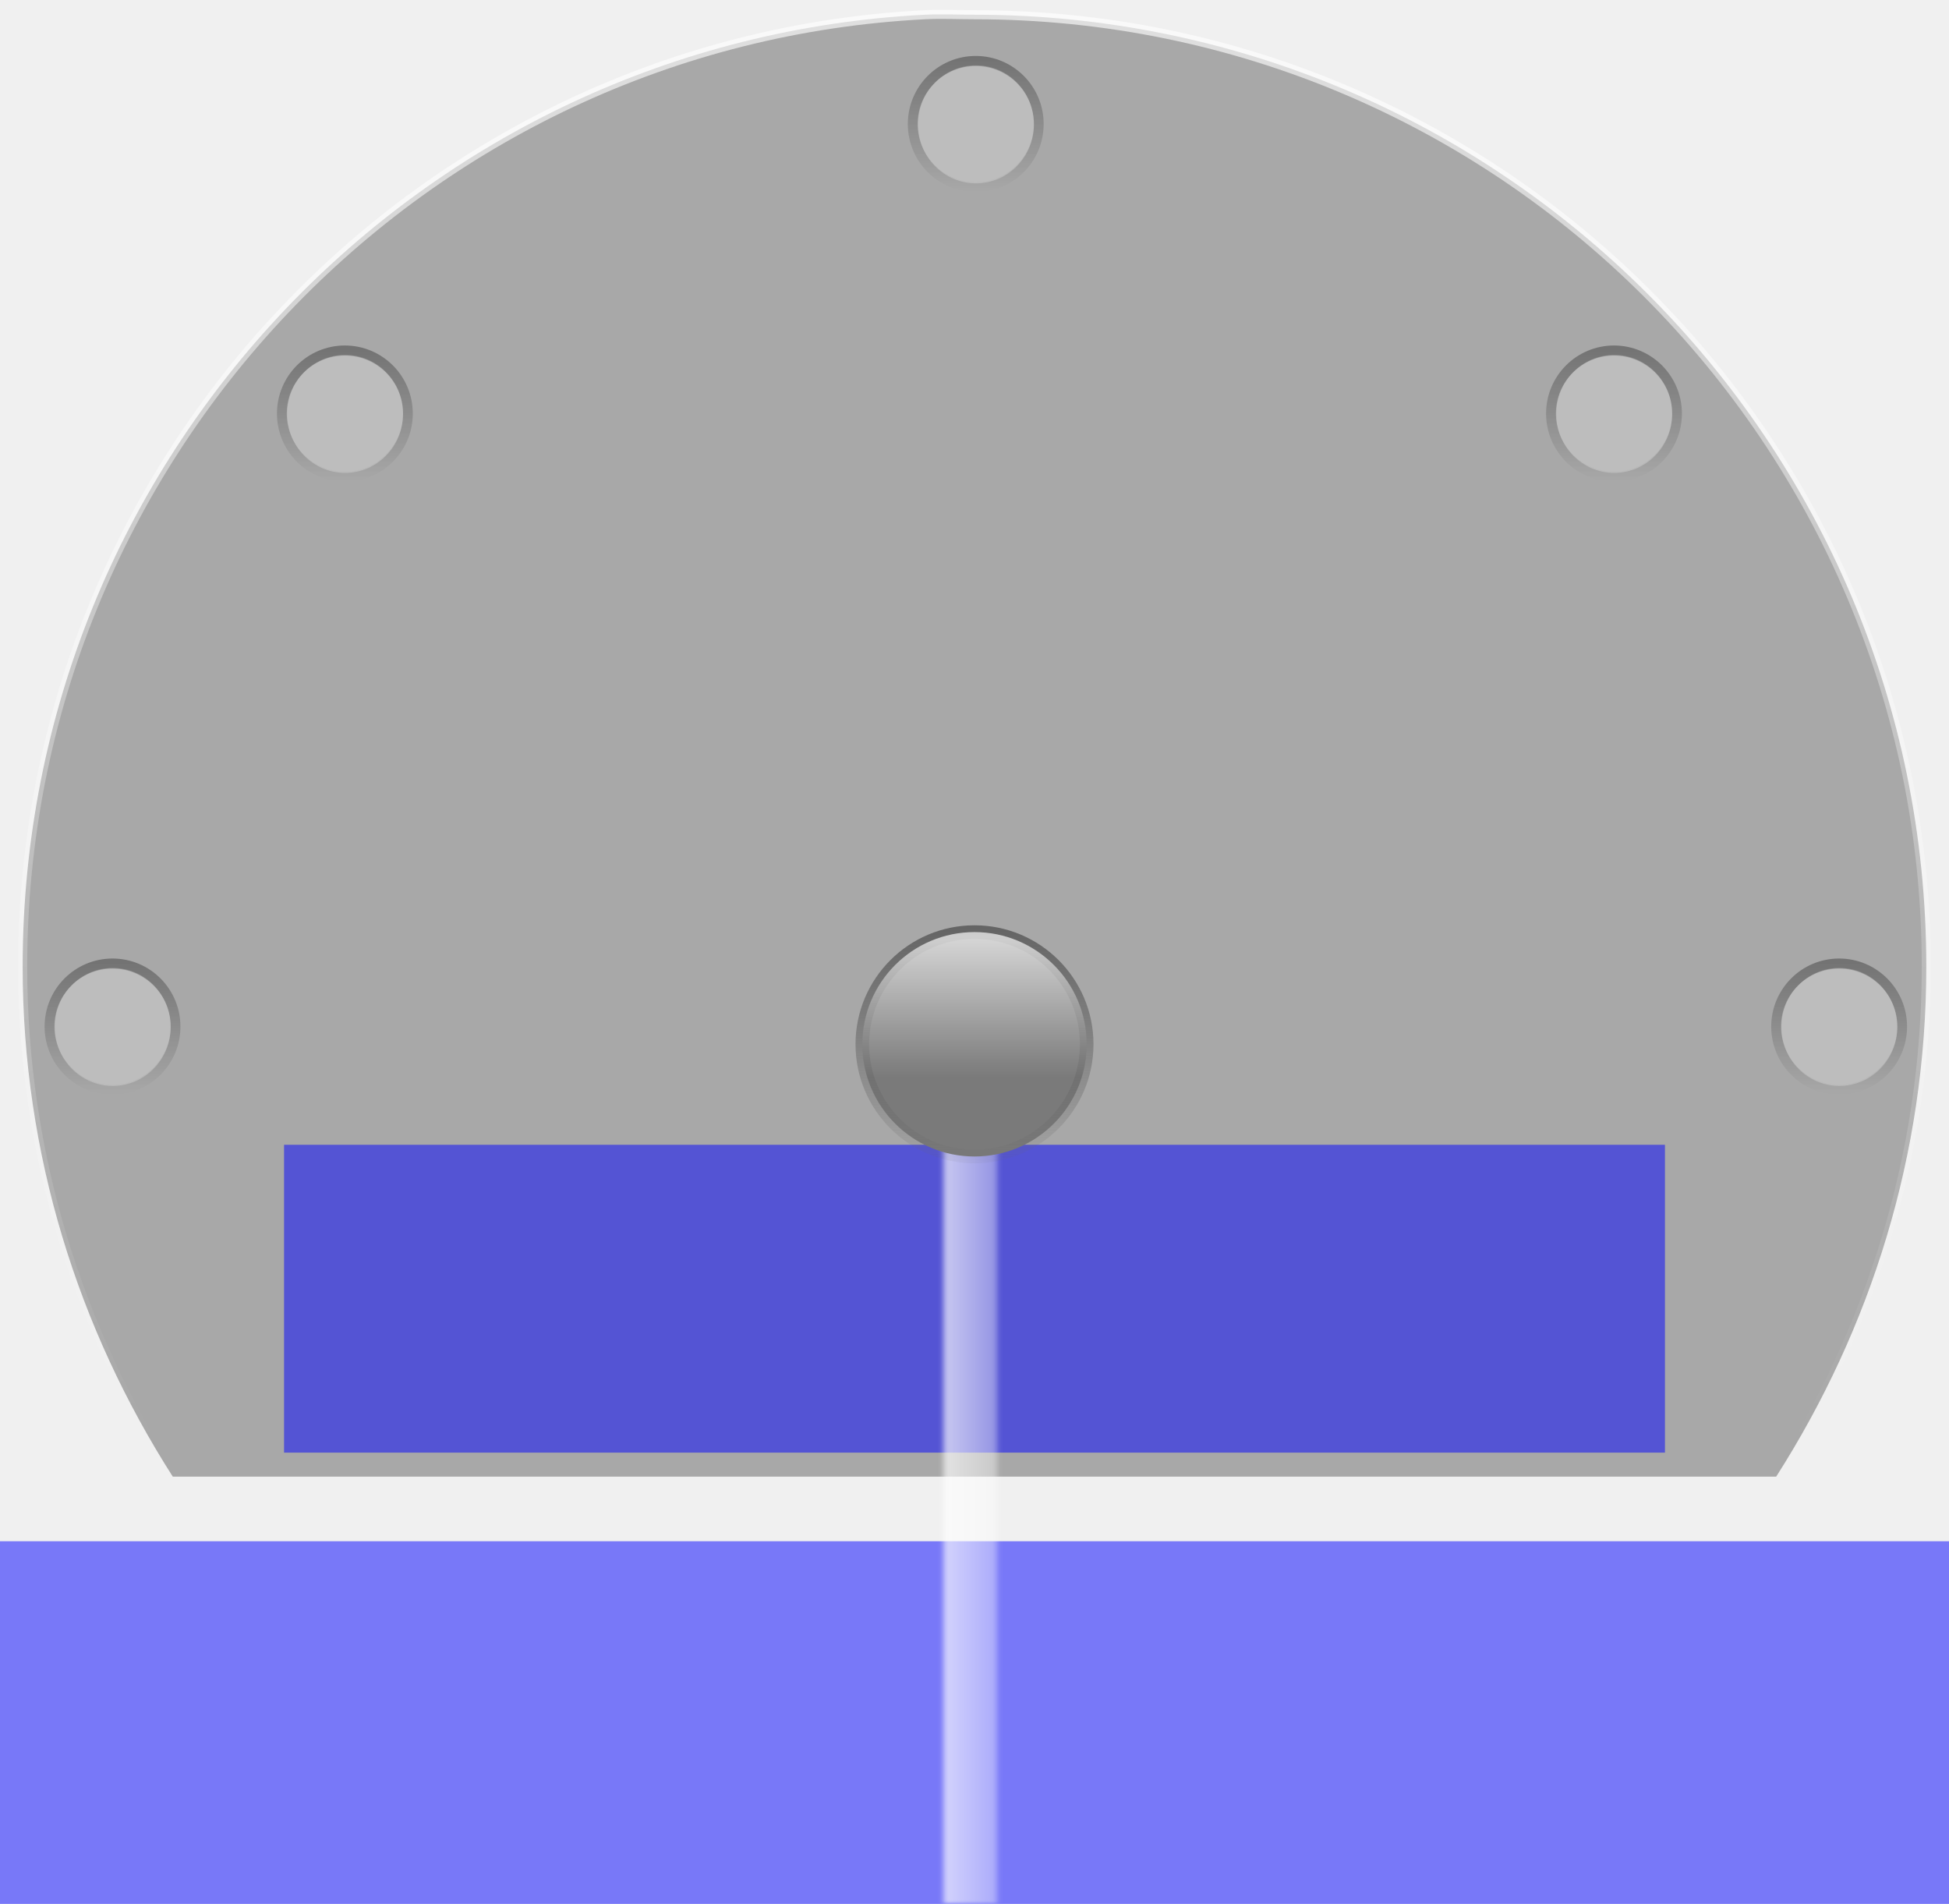
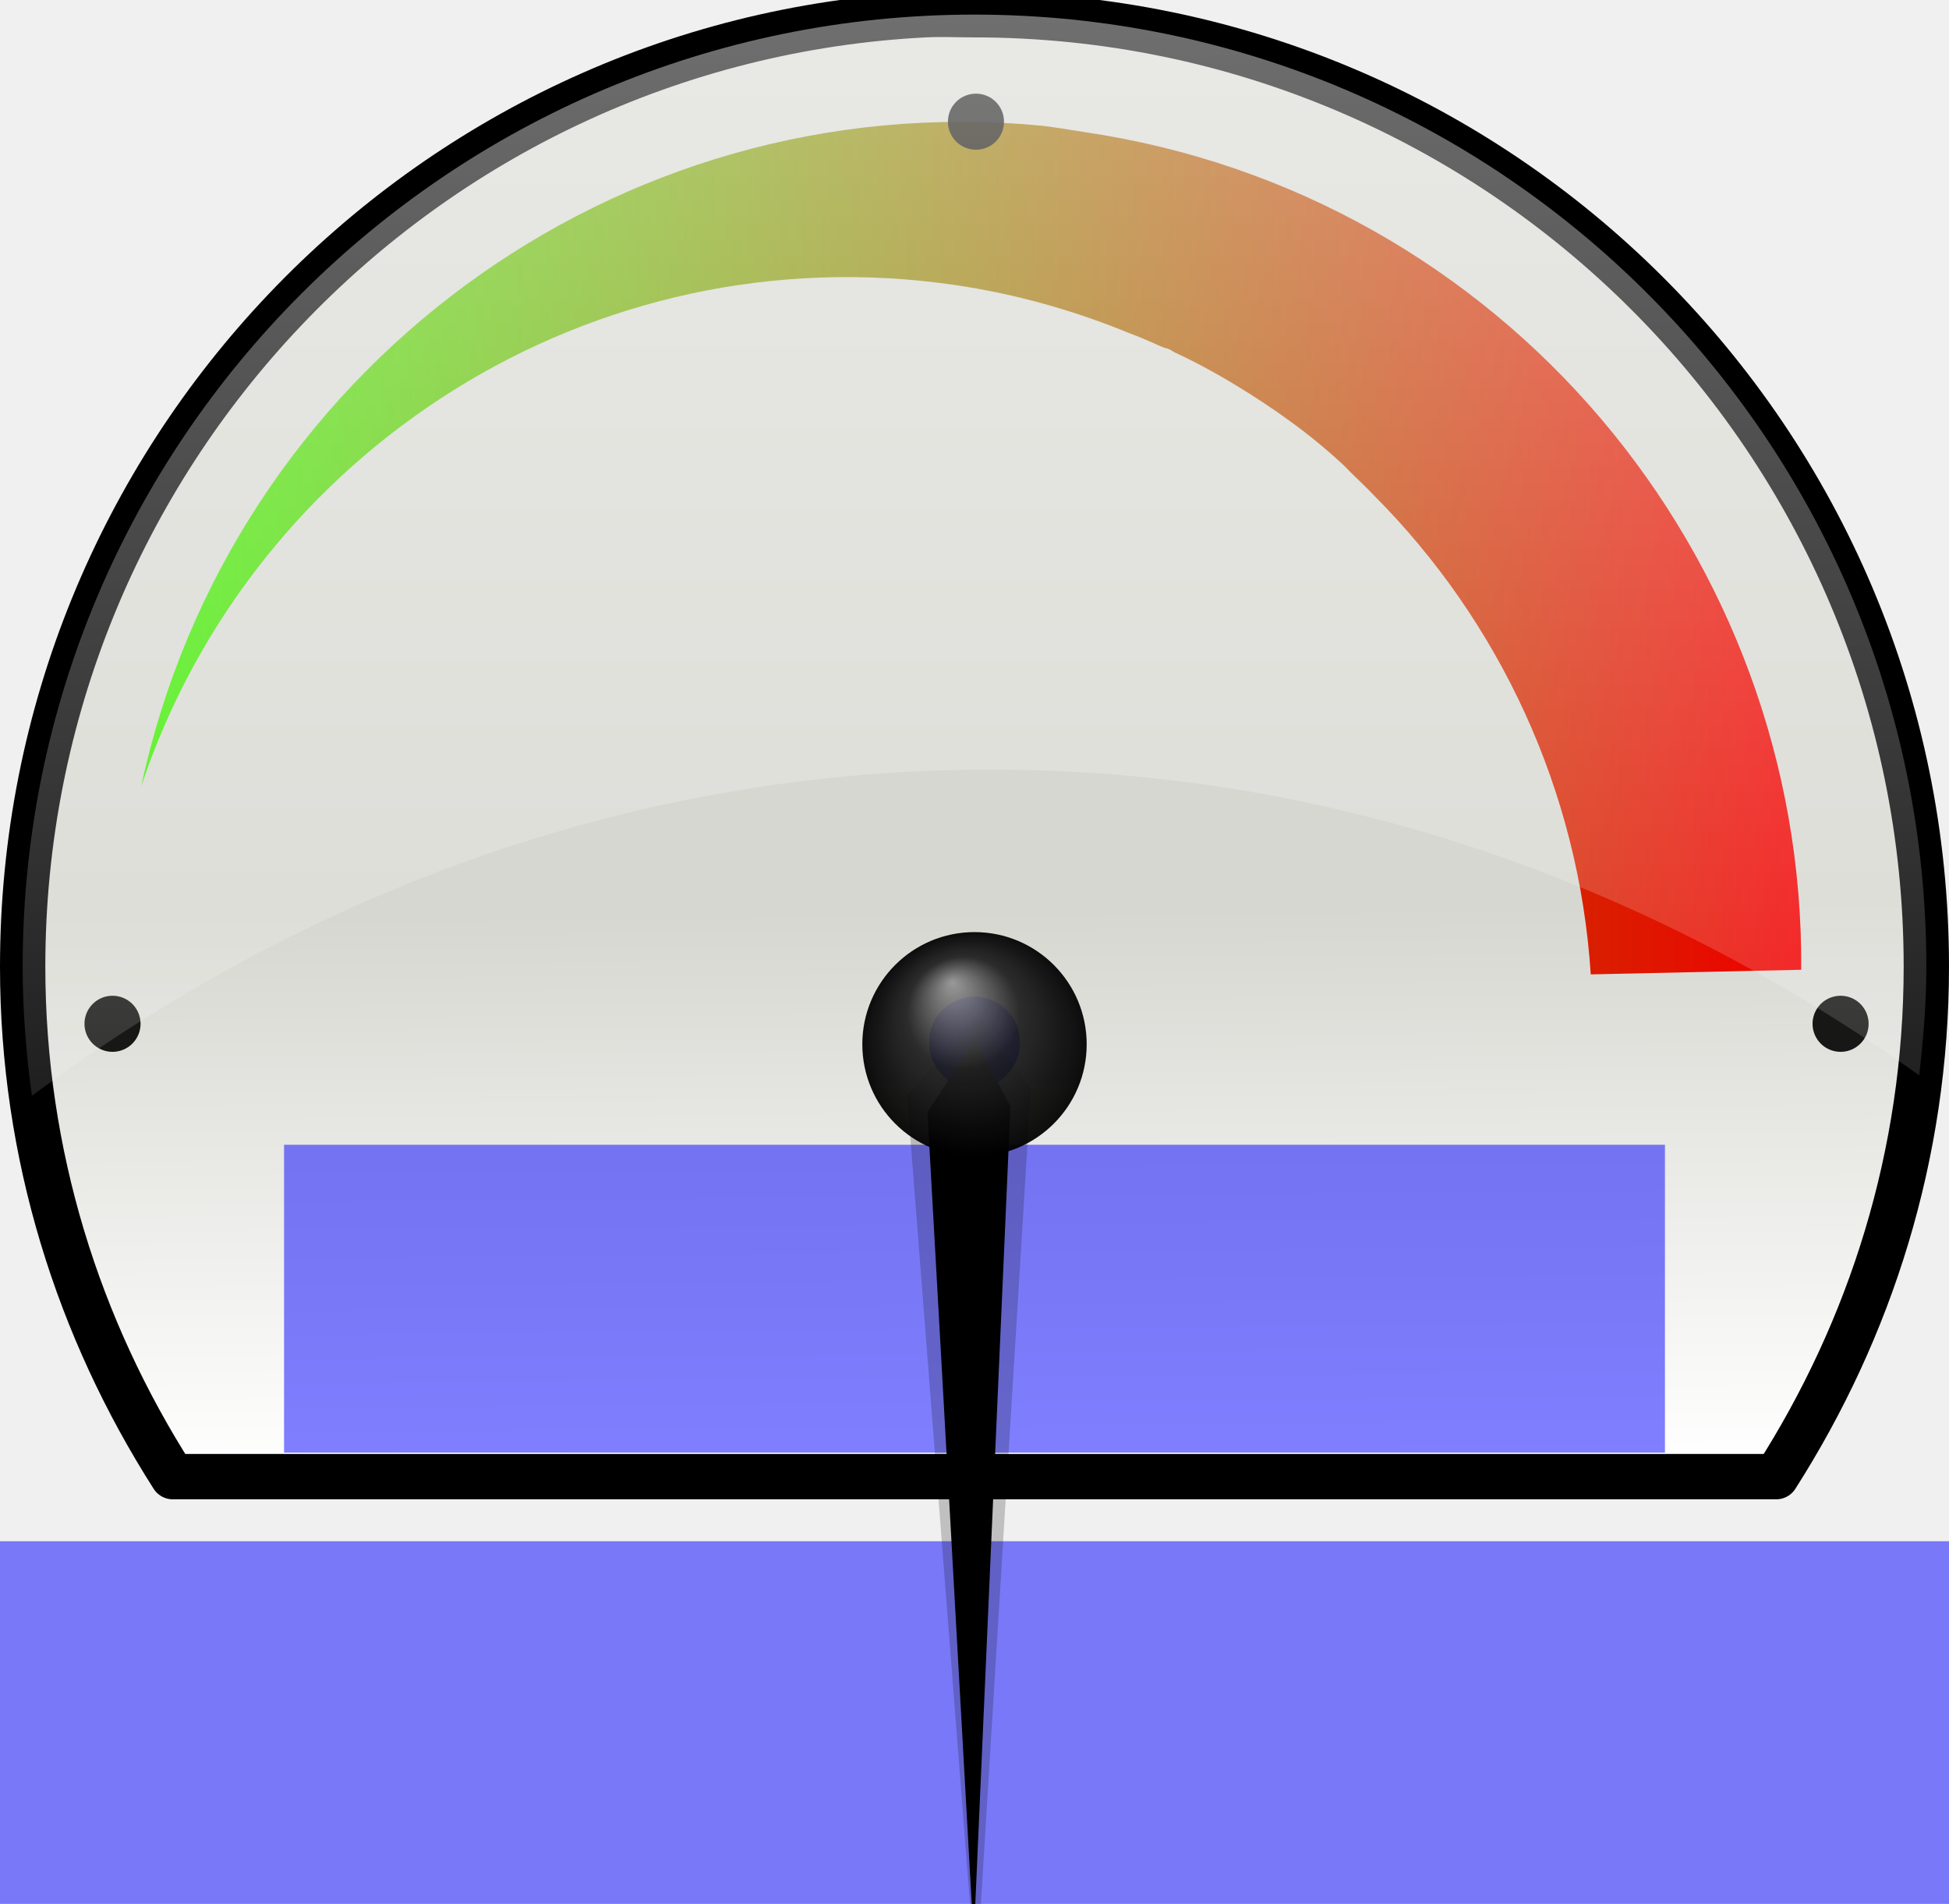
<svg xmlns="http://www.w3.org/2000/svg" xmlns:xlink="http://www.w3.org/1999/xlink" width="43" height="42" id="svg2318" version="1.0">
  <defs id="defs2320">
-     <linearGradient id="linearGradient3635">
-       <stop style="stop-color:#ffffff;stop-opacity:1;" offset="0" id="stop3637" />
-       <stop style="stop-color:#ffffff;stop-opacity:0;" offset="1" id="stop3639" />
-     </linearGradient>
-     <linearGradient id="linearGradient3625">
-       <stop style="stop-color:#656565;stop-opacity:1;" offset="0" id="stop3627" />
-       <stop style="stop-color:#656565;stop-opacity:0;" offset="1" id="stop3629" />
-     </linearGradient>
-     <linearGradient id="linearGradient3583">
-       <stop style="stop-color:#000000;stop-opacity:1;" offset="0" id="stop3585" />
-       <stop style="stop-color:#000000;stop-opacity:0;" offset="1" id="stop3587" />
-     </linearGradient>
-     <linearGradient id="linearGradient3573">
-       <stop style="stop-color:#ffffff;stop-opacity:1;" offset="0" id="stop3575" />
-       <stop style="stop-color:#ffffff;stop-opacity:0;" offset="1" id="stop3577" />
-     </linearGradient>
-     <linearGradient id="linearGradient3547">
-       <stop style="stop-color:#ffffff;stop-opacity:1;" offset="0" id="stop3549" />
-       <stop style="stop-color:#ffffff;stop-opacity:0;" offset="1" id="stop3551" />
-     </linearGradient>
-     <filter id="filter18981" width="1.268" y="-0.005" x="-0.134" height="1.01">
-       <feGaussianBlur stdDeviation="0.23" id="feGaussianBlur18983" />
-     </filter>
-     <linearGradient id="linearGradient14805">
-       <stop offset="0" style="stop-color:#ffffff;stop-opacity:1;" id="stop14807" />
-       <stop offset="1" style="stop-color:#ffffff;stop-opacity:0;" id="stop14809" />
-     </linearGradient>
-     <linearGradient id="linearGradient14811" gradientUnits="userSpaceOnUse" x1="304.473" y1="237.487" xlink:href="#linearGradient14805" x2="304.473" y2="75.828" />
-     <linearGradient id="linearGradient10908">
-       <stop offset="0" style="stop-color:#ffffff;stop-opacity:1;" id="stop10910" />
-       <stop offset="1" style="stop-color:#ffffff;stop-opacity:0;" id="stop10912" />
-     </linearGradient>
-     <linearGradient id="linearGradient10914" gradientUnits="userSpaceOnUse" x1="296.075" y1="179.433" xlink:href="#linearGradient10908" x2="309.446" y2="179.433" />
    <linearGradient id="linearGradient3155">
      <stop id="stop3157" offset="0" style="stop-color:#ffffff;stop-opacity:1;" />
      <stop id="stop3159" offset="1" style="stop-color:#d7d7d1;stop-opacity:1;" />
    </linearGradient>
    <linearGradient id="linearGradient3018">
      <stop style="stop-color:#3bf000;stop-opacity:1;" offset="0" id="stop3020" />
      <stop style="stop-color:#f00000;stop-opacity:1;" offset="1" id="stop3022" />
    </linearGradient>
    <linearGradient id="linearGradient2922">
      <stop style="stop-color:#ffffff;stop-opacity:1;" offset="0" id="stop2924" />
      <stop style="stop-color:#ffffff;stop-opacity:0;" offset="1" id="stop2926" />
    </linearGradient>
    <linearGradient id="linearGradient3026">
      <stop style="stop-color:#959595;stop-opacity:1;" offset="0" id="stop3028" />
      <stop id="stop3034" offset="0.5" style="stop-color:#222222;stop-opacity:1;" />
      <stop style="stop-color:#000000;stop-opacity:1;" offset="1" id="stop3030" />
    </linearGradient>
+     <radialGradient xlink:href="#linearGradient3026" id="radialGradient2434" gradientUnits="userSpaceOnUse" cx="1671.954" cy="715.072" fx="1671.454" fy="713.697" r="2.475" />
    <linearGradient xlink:href="#linearGradient2922" id="linearGradient4133" gradientUnits="userSpaceOnUse" gradientTransform="matrix(0.7241379,0,0,0.7241379,-1218.224,-474.6221)" x1="1713.279" y1="638.752" x2="1713.279" y2="701.563" />
    <linearGradient xlink:href="#linearGradient3018" id="linearGradient4136" gradientUnits="userSpaceOnUse" gradientTransform="translate(-1663.5,-800.5496)" x1="1666.614" y1="812.641" x2="1703.239" y2="812.641" />
    <linearGradient xlink:href="#linearGradient3155" id="linearGradient4139" gradientUnits="userSpaceOnUse" gradientTransform="matrix(0.7241379,0,0,0.7241379,-1218.224,-474.6221)" x1="1708.088" y1="700.21" x2="1707.936" y2="683.183" />
-     <linearGradient xlink:href="#linearGradient3547" id="linearGradient3553" x1="-40.5" y1="-0.183" x2="-40.5" y2="48.322" gradientUnits="userSpaceOnUse" />
-     <linearGradient xlink:href="#linearGradient3573" id="linearGradient3579" x1="-40.5" y1="-9.696" x2="-40.5" y2="31.84" gradientUnits="userSpaceOnUse" />
-     <linearGradient xlink:href="#linearGradient3583" id="linearGradient3599" gradientUnits="userSpaceOnUse" x1="-40" y1="4.233" x2="-40" y2="9.582" />
-     <linearGradient xlink:href="#linearGradient3583" id="linearGradient3607" gradientUnits="userSpaceOnUse" x1="-40" y1="4.233" x2="-40" y2="9.582" />
-     <linearGradient xlink:href="#linearGradient3583" id="linearGradient3615" gradientUnits="userSpaceOnUse" x1="-40" y1="4.233" x2="-40" y2="9.582" />
-     <linearGradient xlink:href="#linearGradient3583" id="linearGradient3653" gradientUnits="userSpaceOnUse" x1="-40" y1="4.233" x2="-40" y2="9.582" />
-     <linearGradient xlink:href="#linearGradient3583" id="linearGradient3661" gradientUnits="userSpaceOnUse" x1="-40" y1="4.233" x2="-40" y2="9.582" />
-     <linearGradient xlink:href="#linearGradient3625" id="linearGradient3667" gradientUnits="userSpaceOnUse" x1="1671.954" y1="712.535" x2="1671.954" y2="718.072" />
-     <linearGradient xlink:href="#linearGradient3635" id="linearGradient3669" gradientUnits="userSpaceOnUse" x1="1671.954" y1="712.76" x2="1671.954" y2="715.797" />
-     <linearGradient xlink:href="#linearGradient3547" id="linearGradient3690" gradientUnits="userSpaceOnUse" x1="-40.5" y1="-0.183" x2="-40.5" y2="48.322" />
-     <linearGradient xlink:href="#linearGradient3573" id="linearGradient3692" gradientUnits="userSpaceOnUse" x1="-40.5" y1="-9.696" x2="-40.5" y2="31.84" />
-     <linearGradient xlink:href="#linearGradient3583" id="linearGradient3694" gradientUnits="userSpaceOnUse" x1="-40" y1="4.233" x2="-40" y2="9.582" />
-     <linearGradient xlink:href="#linearGradient3583" id="linearGradient3696" gradientUnits="userSpaceOnUse" x1="-40" y1="4.233" x2="-40" y2="9.582" />
-     <linearGradient xlink:href="#linearGradient3583" id="linearGradient3698" gradientUnits="userSpaceOnUse" x1="-40" y1="4.233" x2="-40" y2="9.582" />
-     <linearGradient xlink:href="#linearGradient3583" id="linearGradient3700" gradientUnits="userSpaceOnUse" x1="-40" y1="4.233" x2="-40" y2="9.582" />
-     <linearGradient xlink:href="#linearGradient3583" id="linearGradient3702" gradientUnits="userSpaceOnUse" x1="-40" y1="4.233" x2="-40" y2="9.582" />
-     <style id="current-color-scheme" style="text/css">
-       .ColorScheme-Text {
-       }
-       .ColorScheme-Background {
-       }
-       .ColorScheme-Highlight {
-       }
-       .ColorScheme-ViewText {
-       }
-       .ColorScheme-ViewBackground {
-       }
-       .ColorScheme-ViewHover {
-       }
-       .ColorScheme-ViewFocus{
-       }
-       .ColorScheme-ButtonText {
-       }
-       .ColorScheme-ButtonBackground {
-       }
-       .ColorScheme-ButtonHover {
-       }
-       .ColorScheme-ButtonFocus{
-       }
-       
- 
- </style>
  </defs>
  <g id="layer1">
+     <g id="background">
+       <path id="path3050" d="M 20.406,0.325 C 9.316,0.888 0.5,10.096 0.5,21.325 C 0.5,25.476 1.731,29.316 3.812,32.575 L 39.188,32.575 C 41.269,29.316 42.5,25.476 42.5,21.325 C 42.5,9.733 33.092,0.325 21.5,0.325 C 21.138,0.325 20.764,0.307 20.406,0.325 z " style="fill:url(#linearGradient4139);fill-opacity:1;stroke:#000000;stroke-width:1;stroke-linecap:round;stroke-linejoin:round;stroke-miterlimit:4;stroke-dasharray:none;stroke-dashoffset:1.088;stroke-opacity:1" />
+       <path style="fill:url(#linearGradient4136);fill-opacity:1;stroke:none;stroke-width:1;stroke-linecap:round;stroke-linejoin:round;stroke-miterlimit:4;stroke-dasharray:none;stroke-dashoffset:1.088;stroke-opacity:1" d="M 22.947,2.771 C 13.601,1.885 5.079,8.2 3.114,17.35 C 5.585,9.938 13.068,5.118 21.067,6.287 C 22.426,6.486 23.709,6.854 24.925,7.353 C 25.169,7.441 25.397,7.548 25.635,7.651 C 25.685,7.675 25.744,7.679 25.794,7.703 C 25.839,7.723 25.878,7.756 25.923,7.777 C 26.365,7.982 26.797,8.215 27.216,8.468 C 28.077,8.987 28.909,9.574 29.656,10.274 C 29.69,10.305 29.719,10.341 29.753,10.372 C 29.786,10.403 29.818,10.438 29.85,10.47 C 30.005,10.62 30.164,10.77 30.313,10.928 C 33.08,13.703 34.836,17.445 35.096,21.495 L 39.739,21.393 C 39.816,12.279 33.172,4.265 23.902,2.91 C 23.586,2.864 23.262,2.8 22.947,2.771 z " id="path3046" />
+       <path style="opacity:0.896;fill:#000000;fill-opacity:1;stroke:none;stroke-width:1;stroke-linecap:round;stroke-linejoin:round;stroke-miterlimit:4;stroke-dasharray:none;stroke-dashoffset:1.088;stroke-opacity:1" id="path4141" d="M 1674.429 715.072 A 2.475 2.475 0 1 1  1669.479,715.072 A 2.475 2.475 0 1 1  1674.429 715.072 z" transform="matrix(0.25,0,0,0.25,-396.4563,-176.0835)" />
+       <path style="opacity:0.896;fill:#000000;fill-opacity:1;stroke:none;stroke-width:1;stroke-linecap:round;stroke-linejoin:round;stroke-miterlimit:4;stroke-dasharray:none;stroke-dashoffset:1.088;stroke-opacity:1" id="path3056" d="M 1674.429 715.072 A 2.475 2.475 0 1 1  1669.479,715.072 A 2.475 2.475 0 1 1  1674.429 715.072 z" transform="matrix(0.25,0,0,0.25,-415.506,-156.183)" />
+       <path transform="matrix(0.25,0,0,0.25,-377.3803,-156.183)" d="M 1674.429 715.072 A 2.475 2.475 0 1 1  1669.479,715.072 A 2.475 2.475 0 1 1  1674.429 715.072 z" id="path3058" style="opacity:0.896;fill:#000000;fill-opacity:1;stroke:none;stroke-width:1;stroke-linecap:round;stroke-linejoin:round;stroke-miterlimit:4;stroke-dasharray:none;stroke-dashoffset:1.088;stroke-opacity:1" />
+       <path id="path3052" d="M 21.5,0.322 C 9.908,0.322 0.5,9.73 0.5,21.322 C 0.5,22.293 0.576,23.237 0.704,24.173 C 6.869,19.596 14.119,16.977 21.862,16.977 C 29.332,16.977 36.321,19.438 42.342,23.721 C 42.433,22.927 42.5,22.139 42.5,21.322 C 42.5,9.73 33.092,0.322 21.5,0.322 z " style="opacity:0.599;fill:url(#linearGradient4133);fill-opacity:1;stroke:none;stroke-width:1;stroke-linecap:round;stroke-linejoin:round;stroke-miterlimit:4;stroke-dasharray:none;stroke-dashoffset:1.088;stroke-opacity:1" />
+     </g>
    <rect style="opacity:1;fill:#0000ff;fill-opacity:0.502;fill-rule:evenodd;stroke:none;stroke-width:3.194;stroke-linecap:round;stroke-linejoin:round;stroke-miterlimit:4;stroke-dasharray:none;stroke-opacity:0.502" id="label0" width="43" height="8" x="0" y="34" />
-     <path style="opacity:1;fill:#0000ff;fill-opacity:1;fill-rule:evenodd;stroke:none;stroke-width:4;stroke-linecap:round;stroke-linejoin:round;stroke-miterlimit:4;stroke-dasharray:none;stroke-opacity:0.662" id="rotatecenter" d="M -23.325,37.943 A 6.899,5.749 0 1 1 -37.122,37.943 A 6.899,5.749 0 1 1 -23.325,37.943 z" transform="matrix(0.1449524,0,0,0.1739429,25.88095,16.4)" />
-     <g id="background" transform="translate(62,0)">
-       <path style="opacity:0.302;fill:currentColor" d="m -41.594,0.325 c -11.091,0.563 -19.906,9.77 -19.906,21 0,4.151 1.231,7.991 3.312,11.25 l 35.375,0 c 2.081,-3.259 3.312,-7.099 3.312,-11.25 0,-11.592 -9.408,-21 -21,-21 -0.362,0 -0.736,-0.018 -1.094,0 z" id="path689561" class="ColorScheme-Text" />
-       <path style="opacity:0.002;fill:url(#linearGradient3690);fill-opacity:1;stroke:none" d="m -41.594,0.325 c -11.091,0.563 -19.906,9.77 -19.906,21 0,4.151 1.231,7.991 3.312,11.25 l 35.375,0 c 2.081,-3.259 3.312,-7.099 3.312,-11.25 0,-11.592 -9.408,-21 -21,-21 -0.362,0 -0.736,-0.018 -1.094,0 z" id="path2717" />
-       <path id="path3555" d="m -41.594,0.325 c -11.091,0.563 -19.906,9.77 -19.906,21 0,4.151 1.231,7.991 3.312,11.25 l 35.375,0 c 2.081,-3.259 3.312,-7.099 3.312,-11.25 0,-11.592 -9.408,-21 -21,-21 -0.362,0 -0.736,-0.018 -1.094,0 z" style="opacity:0.836;fill:none;stroke:url(#linearGradient3692);stroke-width:0.2;stroke-linecap:round;stroke-linejoin:round;stroke-miterlimit:4;stroke-opacity:1;stroke-dasharray:none;stroke-dashoffset:1.088" />
-       <g transform="translate(0.2721065,-5.403258)" id="g3595">
-         <path style="opacity:0.402;fill:none;stroke:url(#linearGradient3694);stroke-width:0.32;stroke-linejoin:round;stroke-miterlimit:4;stroke-opacity:1;stroke-dasharray:none" id="path3581" transform="matrix(0.6749578,0,0,0.6946167,-13.74711,2.983247)" d="m -37.939,7.423 c 0,1.106 -0.922,2.002 -2.06,2.002 -1.138,0 -2.06,-0.896 -2.06,-2.002 0,-1.106 0.922,-2.002 2.06,-2.002 1.138,0 2.06,0.896 2.06,2.002 z" />
-         <path transform="matrix(0.6207125,0,0,0.6497496,-15.91204,3.323657)" id="path3593" style="opacity:0.253;fill:#ffffff;fill-opacity:0.963;stroke:none" d="m -37.939,7.423 c 0,1.106 -0.922,2.002 -2.06,2.002 -1.138,0 -2.06,-0.896 -2.06,-2.002 0,-1.106 0.922,-2.002 2.06,-2.002 1.138,0 2.06,0.896 2.06,2.002 z" />
-       </g>
-       <g id="g3601" transform="translate(-18.77286,14.50762)">
-         <path transform="matrix(0.6749578,0,0,0.6946167,-13.74711,2.983247)" id="path3603" style="opacity:0.402;fill:none;stroke:url(#linearGradient3696);stroke-width:0.32;stroke-linejoin:round;stroke-miterlimit:4;stroke-opacity:1;stroke-dasharray:none" d="m -37.939,7.423 c 0,1.106 -0.922,2.002 -2.06,2.002 -1.138,0 -2.06,-0.896 -2.06,-2.002 0,-1.106 0.922,-2.002 2.06,-2.002 1.138,0 2.06,0.896 2.06,2.002 z" />
-         <path style="opacity:0.253;fill:#ffffff;fill-opacity:0.963;stroke:none" id="path3605" transform="matrix(0.6207125,0,0,0.6497496,-15.91204,3.323657)" d="m -37.939,7.423 c 0,1.106 -0.922,2.002 -2.06,2.002 -1.138,0 -2.06,-0.896 -2.06,-2.002 0,-1.106 0.922,-2.002 2.06,-2.002 1.138,0 2.06,0.896 2.06,2.002 z" />
-       </g>
-       <g transform="translate(19.32089,14.50762)" id="g3609">
-         <path style="opacity:0.402;fill:none;stroke:url(#linearGradient3698);stroke-width:0.32;stroke-linejoin:round;stroke-miterlimit:4;stroke-opacity:1;stroke-dasharray:none" id="path3611" transform="matrix(0.6749578,0,0,0.6946167,-13.74711,2.983247)" d="m -37.939,7.423 c 0,1.106 -0.922,2.002 -2.06,2.002 -1.138,0 -2.06,-0.896 -2.06,-2.002 0,-1.106 0.922,-2.002 2.06,-2.002 1.138,0 2.06,0.896 2.06,2.002 z" />
-         <path transform="matrix(0.6207125,0,0,0.6497496,-15.91204,3.323657)" id="path3613" style="opacity:0.253;fill:#ffffff;fill-opacity:0.963;stroke:none" d="m -37.939,7.423 c 0,1.106 -0.922,2.002 -2.06,2.002 -1.138,0 -2.06,-0.896 -2.06,-2.002 0,-1.106 0.922,-2.002 2.06,-2.002 1.138,0 2.06,0.896 2.06,2.002 z" />
-       </g>
-       <g transform="translate(-13.64634,0.9842029)" id="g3647">
-         <path style="opacity:0.402;fill:none;stroke:url(#linearGradient3700);stroke-width:0.32;stroke-linejoin:round;stroke-miterlimit:4;stroke-opacity:1;stroke-dasharray:none" id="path3649" transform="matrix(0.6749578,0,0,0.6946167,-13.74711,2.983247)" d="m -37.939,7.423 c 0,1.106 -0.922,2.002 -2.06,2.002 -1.138,0 -2.06,-0.896 -2.06,-2.002 0,-1.106 0.922,-2.002 2.06,-2.002 1.138,0 2.06,0.896 2.06,2.002 z" />
-         <path transform="matrix(0.6207125,0,0,0.6497496,-15.91204,3.323657)" id="path3651" style="opacity:0.253;fill:#ffffff;fill-opacity:0.963;stroke:none" d="m -37.939,7.423 c 0,1.106 -0.922,2.002 -2.06,2.002 -1.138,0 -2.06,-0.896 -2.06,-2.002 0,-1.106 0.922,-2.002 2.06,-2.002 1.138,0 2.06,0.896 2.06,2.002 z" />
-       </g>
-       <g id="g3655" transform="translate(14.35366,0.9842029)">
-         <path transform="matrix(0.6749578,0,0,0.6946167,-13.74711,2.983247)" id="path3657" style="opacity:0.402;fill:none;stroke:url(#linearGradient3702);stroke-width:0.32;stroke-linejoin:round;stroke-miterlimit:4;stroke-opacity:1;stroke-dasharray:none" d="m -37.939,7.423 c 0,1.106 -0.922,2.002 -2.06,2.002 -1.138,0 -2.06,-0.896 -2.06,-2.002 0,-1.106 0.922,-2.002 2.06,-2.002 1.138,0 2.06,0.896 2.06,2.002 z" />
-         <path style="opacity:0.253;fill:#ffffff;fill-opacity:0.963;stroke:none" id="path3659" transform="matrix(0.6207125,0,0,0.6497496,-15.91204,3.323657)" d="m -37.939,7.423 c 0,1.106 -0.922,2.002 -2.06,2.002 -1.138,0 -2.06,-0.896 -2.06,-2.002 0,-1.106 0.922,-2.002 2.06,-2.002 1.138,0 2.06,0.896 2.06,2.002 z" />
-       </g>
-     </g>
-     <rect style="fill:#007716;fill-opacity:1;fill-rule:evenodd;stroke:none" id="rotateminmax" width="270" height="90" x="-120.59" y="-122.055" />
+     <path style="opacity:1;fill:#0000ff;fill-opacity:1;fill-rule:evenodd;stroke:none;stroke-width:4;stroke-linecap:round;stroke-linejoin:round;stroke-miterlimit:4;stroke-dasharray:none;stroke-opacity:0.662" id="rotatecenter" d="M -23.325 37.943 A 6.899 5.749 0 1 1  -37.122,37.943 A 6.899 5.749 0 1 1  -23.325 37.943 z" transform="matrix(0.1449524,0,0,0.1739429,25.88095,16.4)" />
+     <rect style="opacity:1;fill:#0000ff;fill-opacity:1;fill-rule:evenodd;stroke:none;stroke-width:4;stroke-linecap:round;stroke-linejoin:round;stroke-miterlimit:4;stroke-dasharray:none;stroke-opacity:0.662" id="rotateminmax" width="260" height="100" x="0" y="52" />
    <rect style="opacity:1;fill:#0000ff;fill-opacity:0.502;fill-rule:evenodd;stroke:none;stroke-width:3.194;stroke-linecap:round;stroke-linejoin:round;stroke-miterlimit:4;stroke-dasharray:none;stroke-opacity:0.502" id="label1" width="30.466" height="6.791" x="6.267" y="25.254" />
-     <rect style="opacity:1;fill:url(#linearGradient10914);fill-opacity:1;stroke:url(#linearGradient14811);stroke-width:0;stroke-linecap:butt;stroke-miterlimit:4;stroke-dasharray:none;stroke-dashoffset:0;stroke-opacity:1;filter:url(#filter18981)" id="pointer" width="4.127" rx="2.064" transform="matrix(0.2863438,0,0,0.1843605,-65.18427,0.154462)" y="125.191" ry="3.101" x="300.346" height="108.483" />
-     <g id="foreground" transform="translate(0,8)">
-       <path style="opacity:1;fill:#7a7a7a;fill-opacity:1;stroke:url(#linearGradient3667);stroke-width:0.3;stroke-linecap:round;stroke-linejoin:round;stroke-miterlimit:4;stroke-dasharray:none;stroke-dashoffset:1.088;stroke-opacity:1" id="f" d="m 1674.429,715.072 c 0,1.367 -1.108,2.475 -2.475,2.475 -1.367,0 -2.475,-1.108 -2.475,-2.475 0,-1.367 1.108,-2.475 2.475,-2.475 1.367,0 2.475,1.108 2.475,2.475 z" transform="translate(-1650.454,-700.0349)" />
-       <path transform="translate(-1650.454,-700.0349)" d="m 1674.429,715.072 c 0,1.367 -1.108,2.475 -2.475,2.475 -1.367,0 -2.475,-1.108 -2.475,-2.475 0,-1.367 1.108,-2.475 2.475,-2.475 1.367,0 2.475,1.108 2.475,2.475 z" id="path3633" style="opacity:0.676;fill:url(#linearGradient3669);fill-opacity:1;stroke:none;stroke-width:0.1;stroke-linecap:round;stroke-linejoin:round;stroke-miterlimit:4;stroke-dasharray:none;stroke-dashoffset:1.088;stroke-opacity:1" />
-     </g>
+     <path style="fill:#000000;fill-opacity:1;fill-rule:evenodd;stroke:none;stroke-width:1px;stroke-linecap:butt;stroke-linejoin:miter;stroke-opacity:1" d="M 22.293,24.404 L 21.483,42.786 L 20.462,24.531 L 21.507,22.928 L 22.293,24.404 z " id="pointer" />
+     <path id="pointer-shadow" d="M 22.744,24.016 L 21.535,43.72 L 20.011,24.152 L 21.571,22.433 L 22.744,24.016 z" style="fill:#000000;fill-opacity:0.203;fill-rule:evenodd;stroke:none;stroke-width:1px;stroke-linecap:butt;stroke-linejoin:miter;stroke-opacity:1" />
+     <path transform="translate(-1650.454,-692.0349)" d="M 1674.429 715.072 A 2.475 2.475 0 1 1  1669.479,715.072 A 2.475 2.475 0 1 1  1674.429 715.072 z" id="foreground" style="opacity:0.943;fill:url(#radialGradient2434);fill-opacity:1;stroke:none;stroke-width:1;stroke-linecap:round;stroke-linejoin:round;stroke-miterlimit:4;stroke-dasharray:none;stroke-dashoffset:1.088;stroke-opacity:1" />
  </g>
</svg>
